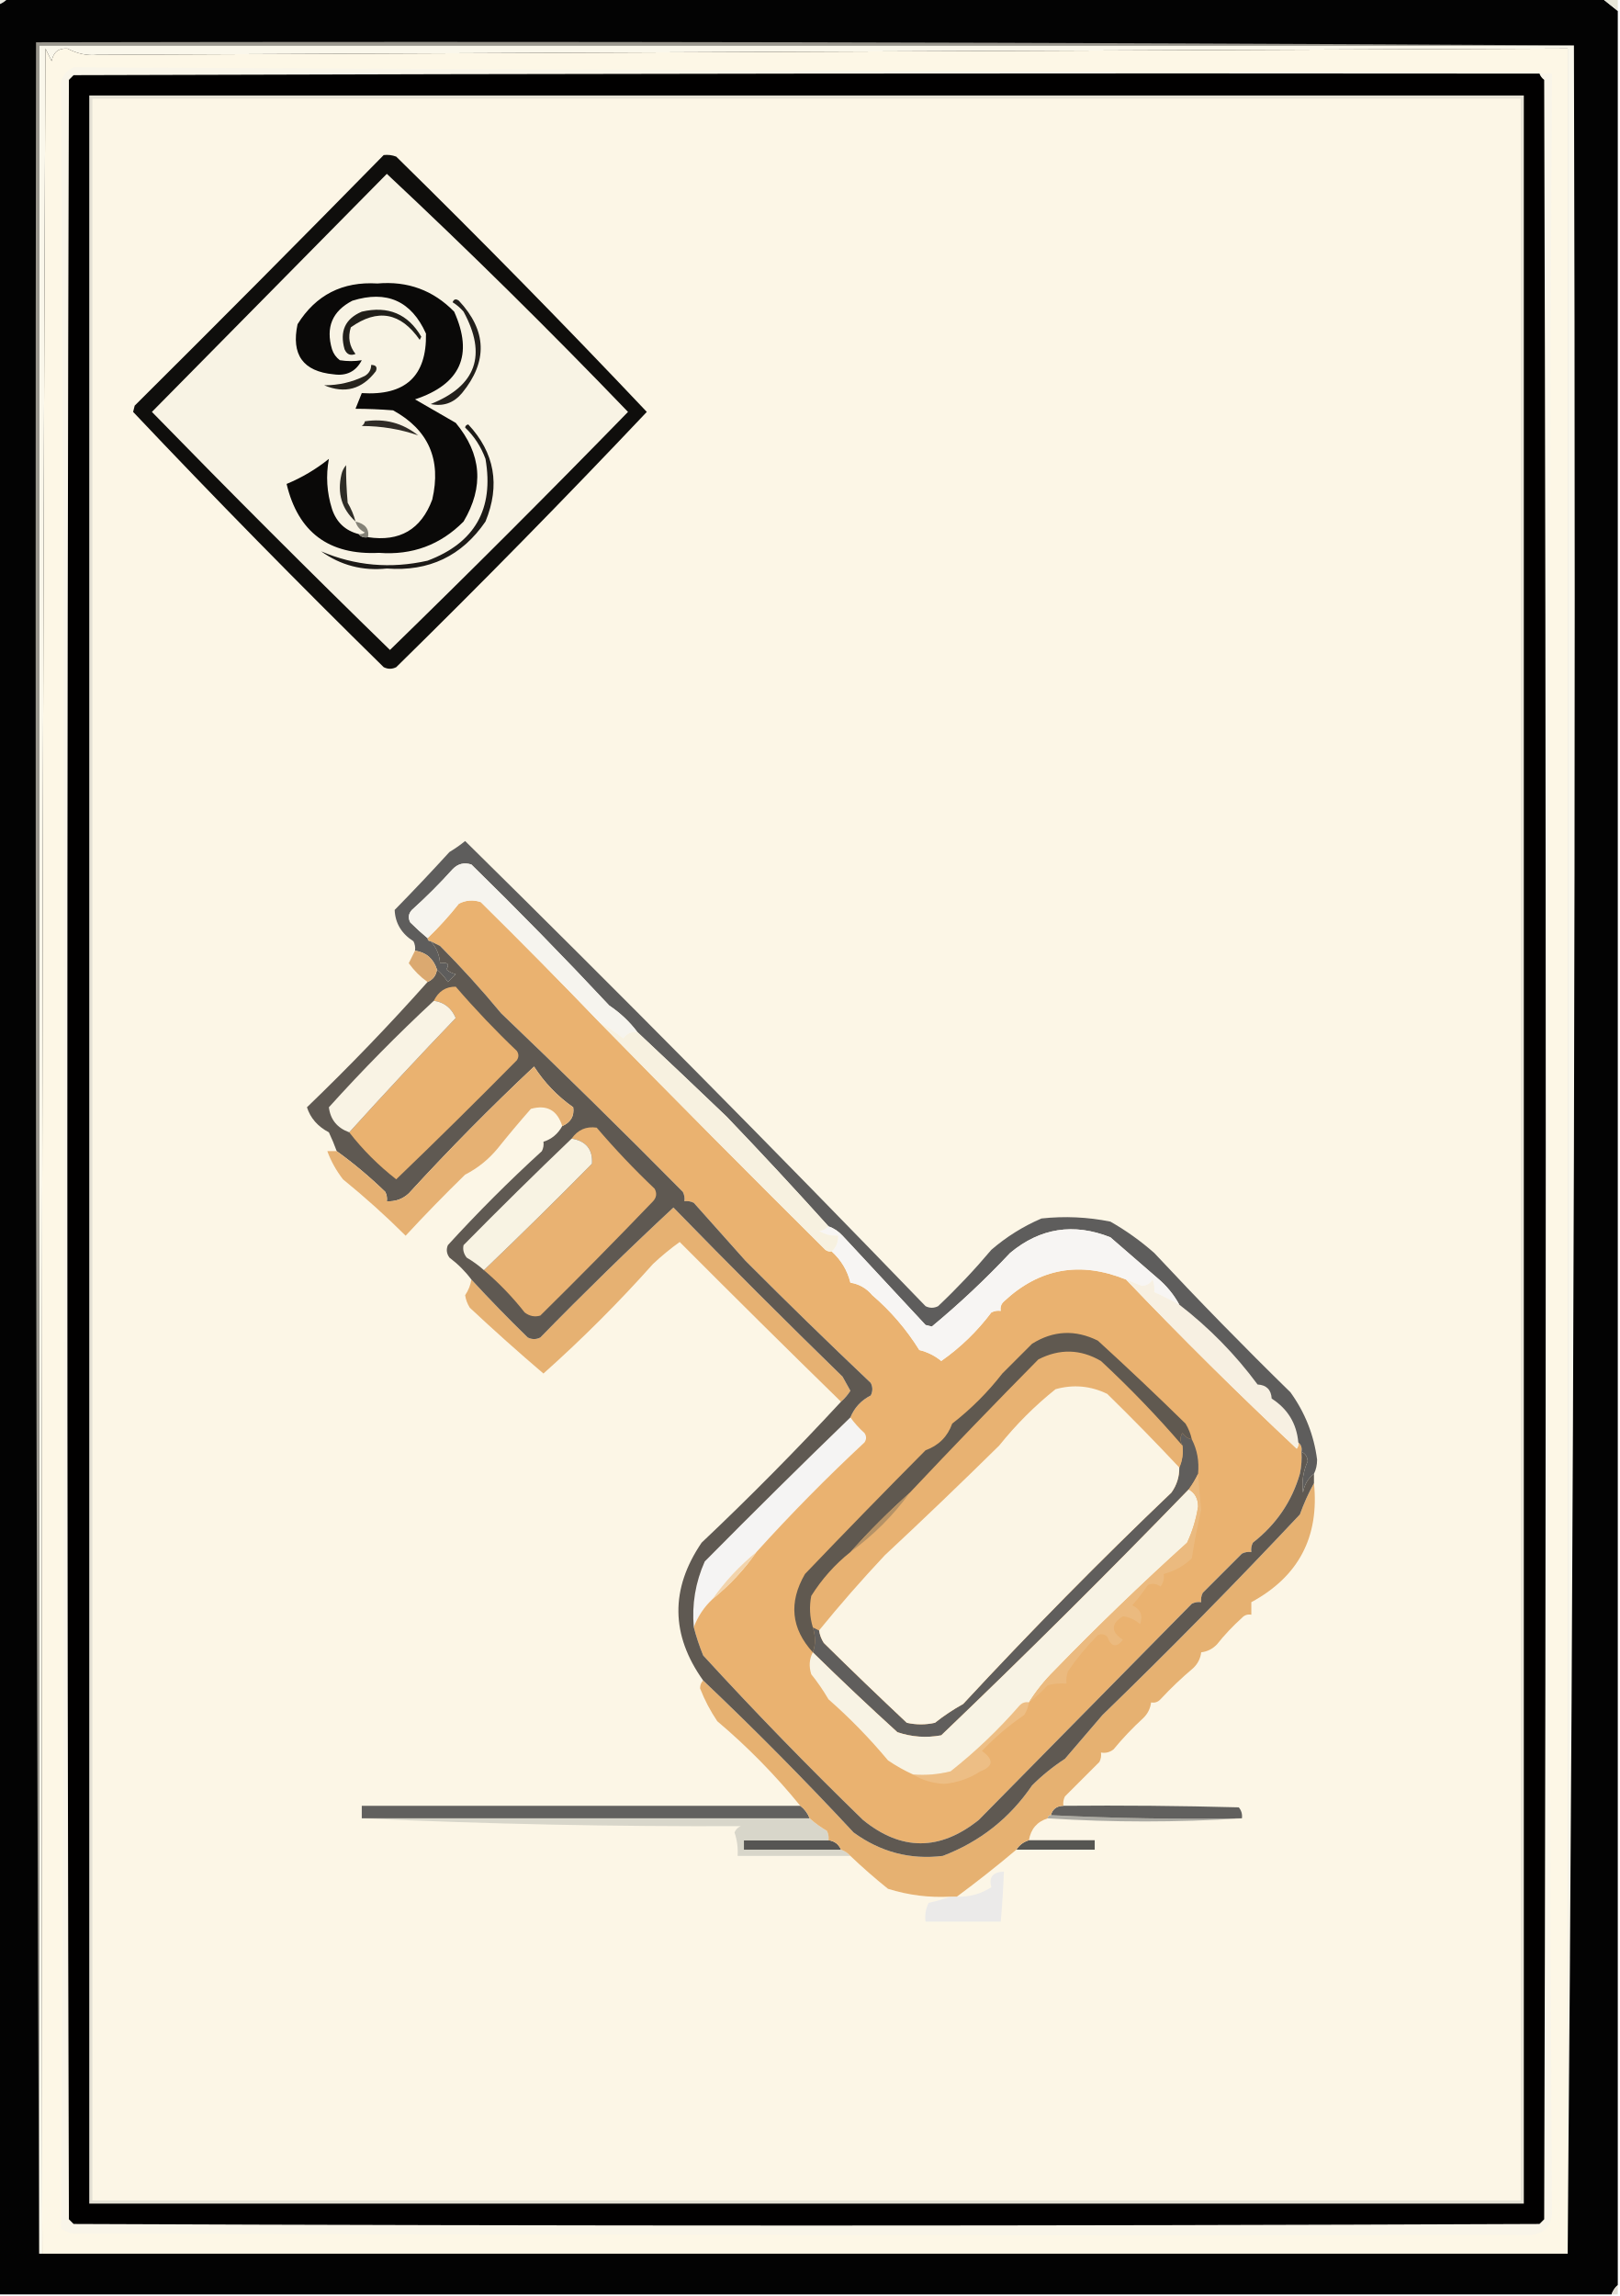
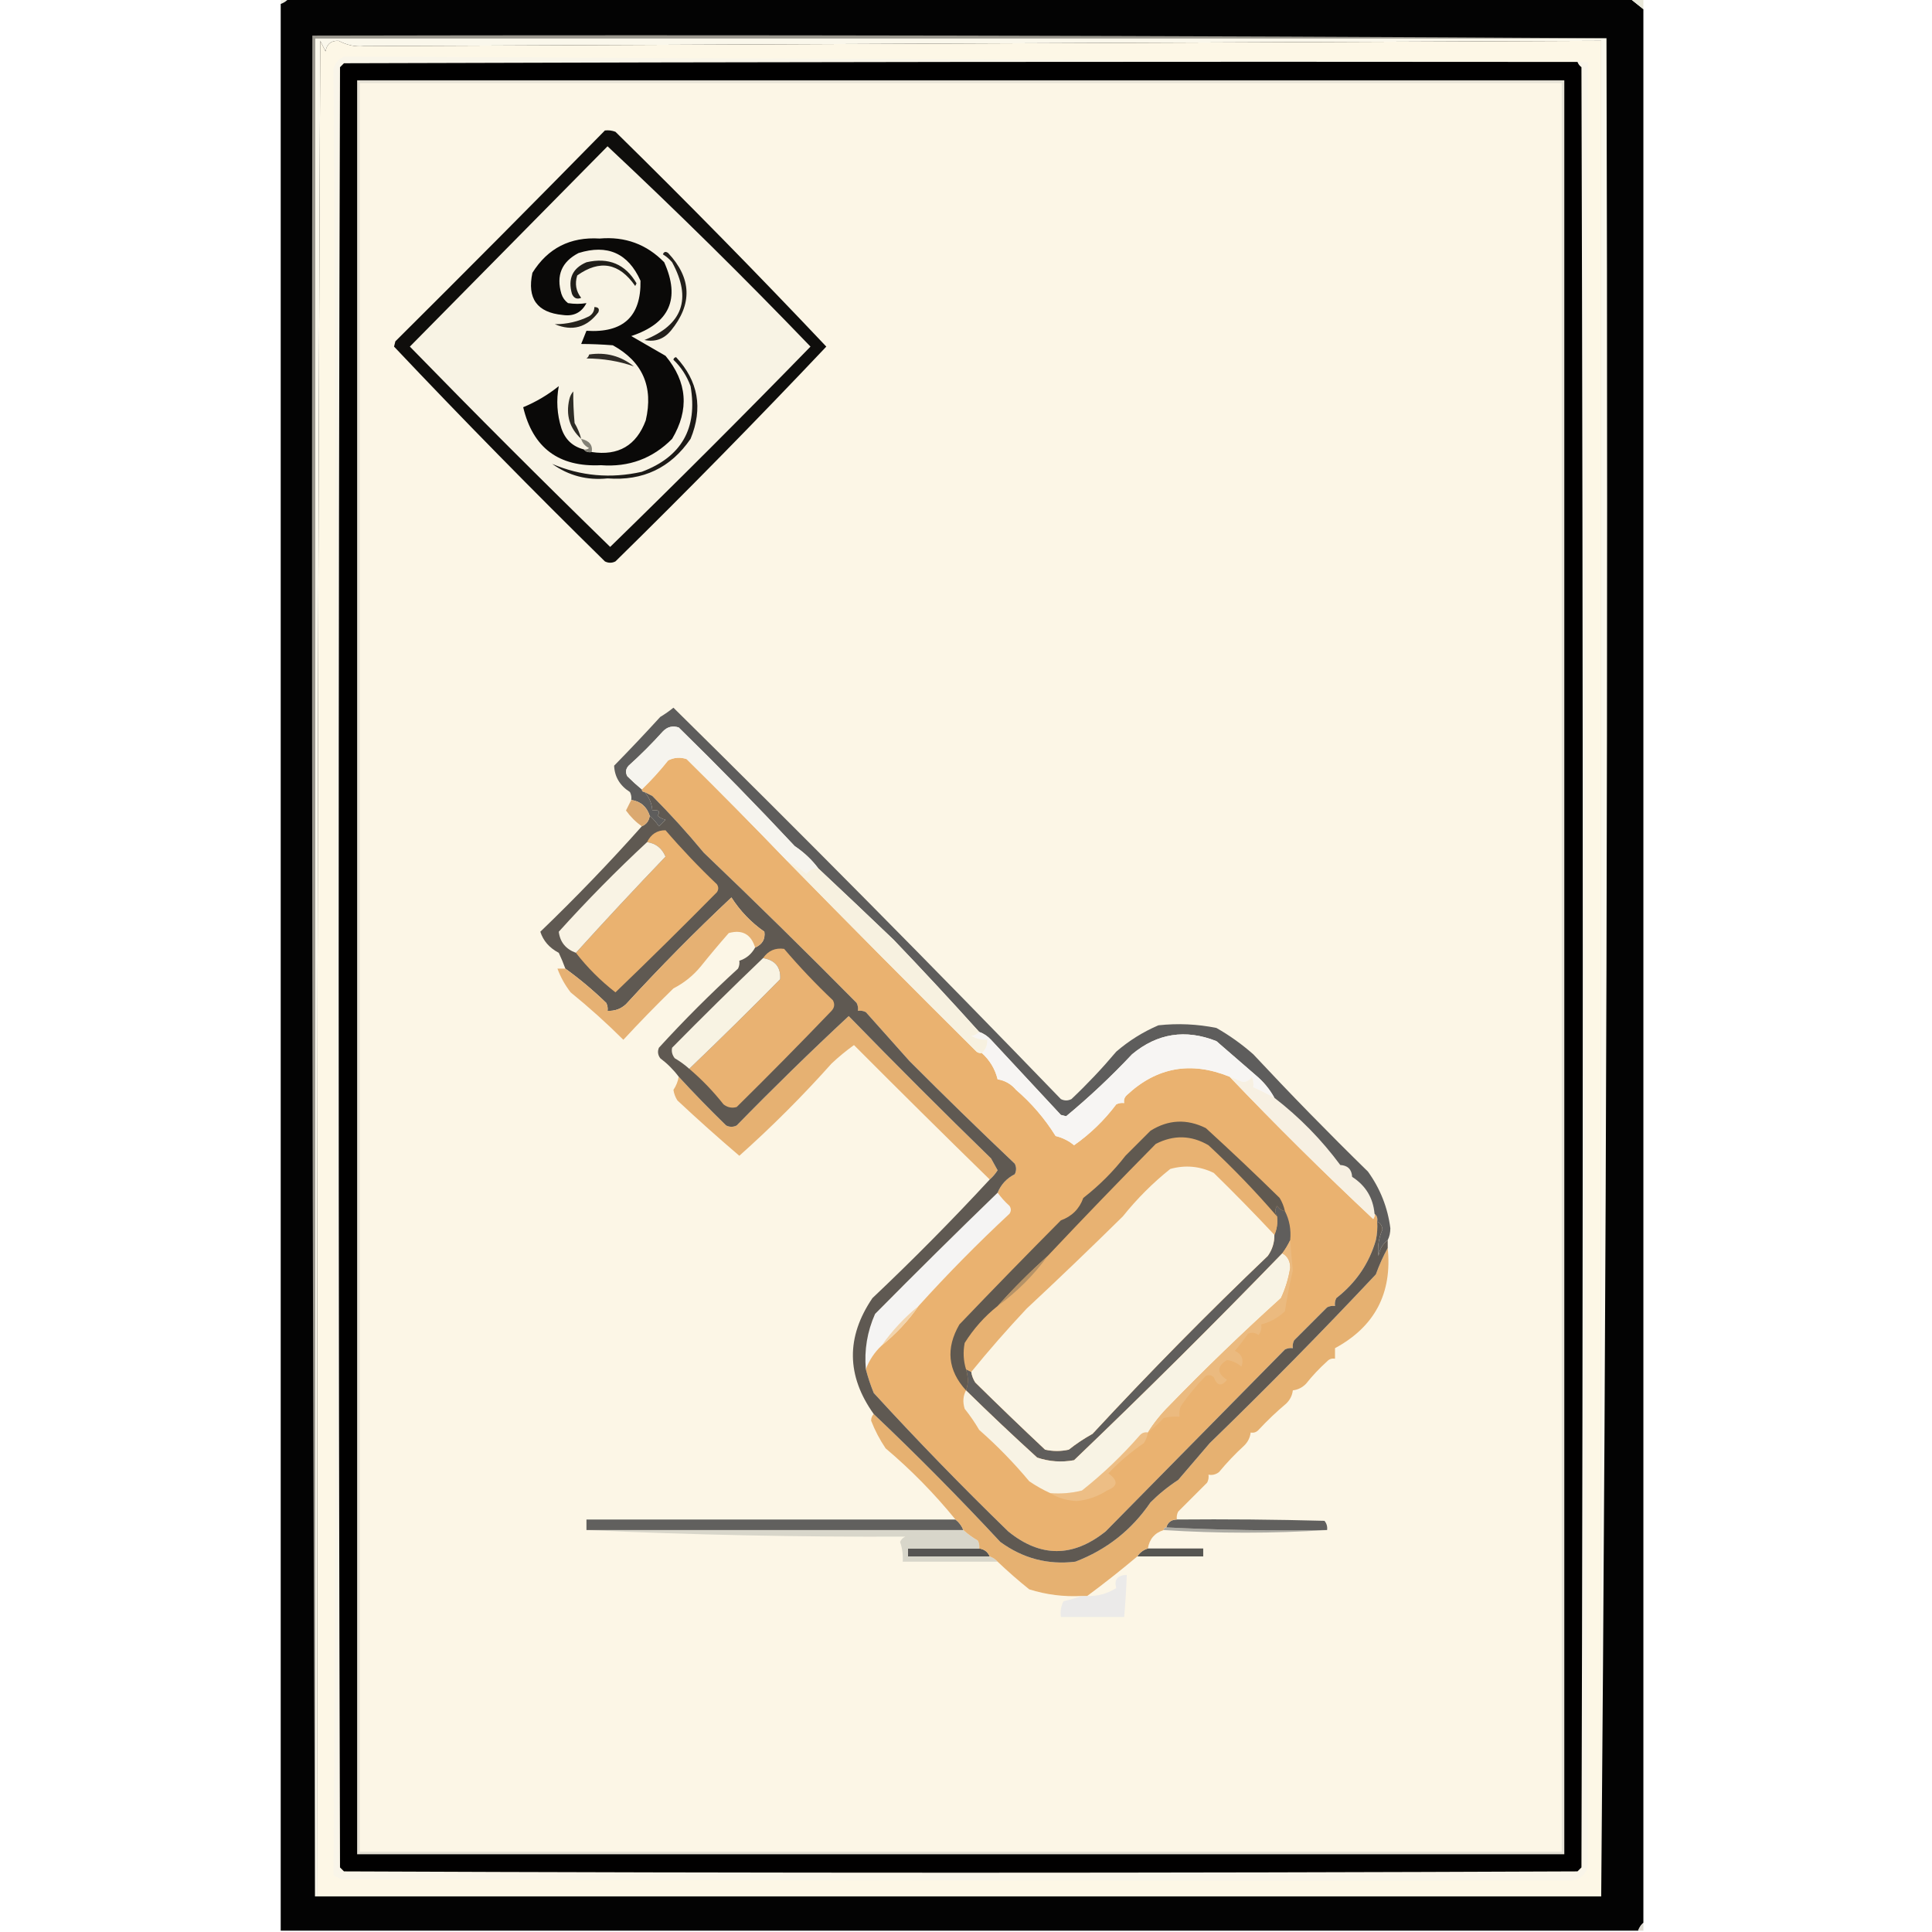
- <svg xmlns="http://www.w3.org/2000/svg" version="1.1" width="517px" height="733px" style="shape-rendering:geometricPrecision; text-rendering:geometricPrecision; image-rendering:optimizeQuality; fill-rule:evenodd; clip-rule:evenodd">
+ <svg xmlns="http://www.w3.org/2000/svg" version="1.1" viewBox="-107 0 733 733" style="shape-rendering:geometricPrecision; text-rendering:geometricPrecision; image-rendering:optimizeQuality; fill-rule:evenodd; clip-rule:evenodd">
  <g>
    <path style="opacity:1" fill="#eaeae1" d="M -0.5,-0.5 C 0.5,-0.5 1.5,-0.5 2.5,-0.5C 1.71,0.401 0.71,1.068 -0.5,1.5C -0.5,0.833 -0.5,0.167 -0.5,-0.5 Z" />
  </g>
  <g>
    <path style="opacity:1" fill="#030303" d="M 2.5,-0.5 C 172.167,-0.5 341.833,-0.5 511.5,-0.5C 513.142,0.803 514.809,2.136 516.5,3.5C 516.5,245.5 516.5,487.5 516.5,729.5C 515.599,730.29 514.932,731.29 514.5,732.5C 342.833,732.5 171.167,732.5 -0.5,732.5C -0.5,488.833 -0.5,245.167 -0.5,1.5C 0.71,1.068 1.71,0.401 2.5,-0.5 Z" />
  </g>
  <g>
    <path style="opacity:1" fill="#e8e7d9" d="M 511.5,-0.5 C 513.167,-0.5 514.833,-0.5 516.5,-0.5C 516.5,0.833 516.5,2.167 516.5,3.5C 514.809,2.136 513.142,0.803 511.5,-0.5 Z" />
  </g>
  <g>
    <path style="opacity:1" fill="#9a978e" d="M 502.5,14.5 C 339.167,14.5 175.833,14.5 12.5,14.5C 12.5,249.5 12.5,484.5 12.5,719.5C 11.5,484.334 11.167,249.001 11.5,13.5C 175.334,13.167 339.001,13.5 502.5,14.5 Z" />
  </g>
  <g>
    <path style="opacity:1" fill="#faf7eb" d="M 502.5,14.5 C 503.166,249.836 502.499,484.836 500.5,719.5C 500.5,484.833 500.5,250.167 500.5,15.5C 343.935,16.136 187.435,16.803 31,17.5C 27.872,17.827 24.706,17.16 21.5,15.5C 18.661,15.337 16.994,16.67 16.5,19.5C 15.833,18.167 15.167,16.833 14.5,15.5C 13.5,250.166 13.167,484.832 13.5,719.5C 13.167,719.5 12.833,719.5 12.5,719.5C 12.5,484.5 12.5,249.5 12.5,14.5C 175.833,14.5 339.167,14.5 502.5,14.5 Z" />
  </g>
  <g>
    <path style="opacity:1" fill="#fdf7e6" d="M 500.5,719.5 C 338.167,719.5 175.833,719.5 13.5,719.5C 13.167,484.832 13.5,250.166 14.5,15.5C 15.167,16.833 15.833,18.167 16.5,19.5C 16.994,16.67 18.661,15.337 21.5,15.5C 24.706,17.16 27.872,17.827 31,17.5C 187.435,16.803 343.935,16.136 500.5,15.5C 500.5,250.167 500.5,484.833 500.5,719.5 Z" />
  </g>
  <g>
    <path style="opacity:1" fill="#f9f5e9" d="M 491.5,23.5 C 492.833,23.5 494.167,23.5 495.5,23.5C 494.172,251.132 494.172,478.966 495.5,707C 495.172,710.789 493.006,712.956 489,713.5C 333.554,713.655 178.054,713.489 22.5,713C 21.5,712.5 20.5,712 19.5,711.5C 20.829,482.911 20.829,254.411 19.5,26C 20.141,23.87 21.474,22.37 23.5,21.5C 179.627,22.165 335.627,22.832 491.5,23.5 Z" />
  </g>
  <g>
    <path style="opacity:1" fill="#010000" d="M 491.5,23.5 C 491.783,24.289 492.283,24.956 493,25.5C 493.667,253.167 493.667,480.833 493,708.5C 492.5,709 492,709.5 491.5,710C 335.5,710.667 179.5,710.667 23.5,710C 23,709.5 22.5,709 22,708.5C 21.333,480.833 21.333,253.167 22,25.5C 22.5,25 23,24.5 23.5,24C 179.5,23.5 335.5,23.333 491.5,23.5 Z" />
  </g>
  <g>
    <path style="opacity:1" fill="#e5e1d5" d="M 28.5,30.5 C 181.167,30.5 333.833,30.5 486.5,30.5C 486.5,254.833 486.5,479.167 486.5,703.5C 333.833,703.5 181.167,703.5 28.5,703.5C 28.5,479.167 28.5,254.833 28.5,30.5 Z" />
  </g>
  <g>
    <path style="opacity:1" fill="#fcf6e6" d="M 29.5,31.5 C 181.5,31.5 333.5,31.5 485.5,31.5C 485.5,255.167 485.5,478.833 485.5,702.5C 333.5,702.5 181.5,702.5 29.5,702.5C 29.5,478.833 29.5,255.167 29.5,31.5 Z" />
  </g>
  <g>
    <path style="opacity:1" fill="#ebeae9" d="M 303.5,605.5 C 304.167,605.5 304.833,605.5 305.5,605.5C 309.468,605.652 313.135,604.652 316.5,602.5C 315.613,599.325 316.946,597.658 320.5,597.5C 320.313,602.845 319.98,608.178 319.5,613.5C 311.5,613.5 303.5,613.5 295.5,613.5C 295.201,611.396 295.534,609.396 296.5,607.5C 298.982,606.933 301.316,606.266 303.5,605.5 Z" />
  </g>
  <g>
    <path style="opacity:1" fill="#565652" d="M 328.5,587.5 C 335.5,587.5 342.5,587.5 349.5,587.5C 349.5,588.5 349.5,589.5 349.5,590.5C 341.167,590.5 332.833,590.5 324.5,590.5C 325.436,589.026 326.77,588.026 328.5,587.5 Z" />
  </g>
  <g>
    <path style="opacity:1" fill="#565553" d="M 264.5,587.5 C 266.404,587.738 267.738,588.738 268.5,590.5C 258.167,590.5 247.833,590.5 237.5,590.5C 237.5,589.5 237.5,588.5 237.5,587.5C 246.5,587.5 255.5,587.5 264.5,587.5 Z" />
  </g>
  <g>
    <path style="opacity:1" fill="#d8d6ca" d="M 115.5,580.5 C 163.167,580.5 210.833,580.5 258.5,580.5C 260.175,582.002 262.008,583.335 264,584.5C 264.483,585.448 264.649,586.448 264.5,587.5C 255.5,587.5 246.5,587.5 237.5,587.5C 237.5,588.5 237.5,589.5 237.5,590.5C 247.833,590.5 258.167,590.5 268.5,590.5C 269.71,590.932 270.71,591.599 271.5,592.5C 259.5,592.5 247.5,592.5 235.5,592.5C 235.656,589.934 235.322,587.434 234.5,585C 234.905,584.055 235.572,583.388 236.5,583C 195.821,583.162 155.488,582.329 115.5,580.5 Z" />
  </g>
  <g>
    <path style="opacity:1" fill="#acaba4" d="M 335.5,579.5 C 355.66,580.497 375.993,580.83 396.5,580.5C 375.833,581.833 355.167,581.833 334.5,580.5C 334.5,579.833 334.833,579.5 335.5,579.5 Z" />
  </g>
  <g>
    <path style="opacity:1" fill="#61605e" d="M 339.5,576.5 C 358.17,576.333 376.836,576.5 395.5,577C 396.337,578.011 396.67,579.178 396.5,580.5C 375.993,580.83 355.66,580.497 335.5,579.5C 336.035,577.554 337.368,576.554 339.5,576.5 Z" />
  </g>
  <g>
    <path style="opacity:1" fill="#61605e" d="M 255.5,576.5 C 256.853,577.526 257.853,578.859 258.5,580.5C 210.833,580.5 163.167,580.5 115.5,580.5C 115.5,579.167 115.5,577.833 115.5,576.5C 162.167,576.5 208.833,576.5 255.5,576.5 Z" />
  </g>
  <g>
    <path style="opacity:1" fill="#e6b171" d="M 419.5,473.5 C 421.255,490.66 414.588,503.326 399.5,511.5C 399.5,512.833 399.5,514.167 399.5,515.5C 398.325,515.281 397.325,515.614 396.5,516.5C 393.593,519.117 390.927,521.951 388.5,525C 387.1,526.438 385.433,527.271 383.5,527.5C 383.271,529.433 382.438,531.1 381,532.5C 377.275,535.638 373.775,538.971 370.5,542.5C 369.675,543.386 368.675,543.719 367.5,543.5C 367.271,545.433 366.438,547.1 365,548.5C 361.611,551.6 358.445,554.933 355.5,558.5C 354.311,559.429 352.978,559.762 351.5,559.5C 351.649,560.552 351.483,561.552 351,562.5C 347.333,566.167 343.667,569.833 340,573.5C 339.517,574.448 339.351,575.448 339.5,576.5C 337.368,576.554 336.035,577.554 335.5,579.5C 334.833,579.5 334.5,579.833 334.5,580.5C 331.088,581.581 329.088,583.915 328.5,587.5C 326.77,588.026 325.436,589.026 324.5,590.5C 318.23,595.774 311.897,600.774 305.5,605.5C 304.833,605.5 304.167,605.5 303.5,605.5C 296.678,605.876 290.012,605.043 283.5,603C 279.307,599.635 275.307,596.135 271.5,592.5C 270.71,591.599 269.71,590.932 268.5,590.5C 267.738,588.738 266.404,587.738 264.5,587.5C 264.649,586.448 264.483,585.448 264,584.5C 262.008,583.335 260.175,582.002 258.5,580.5C 257.853,578.859 256.853,577.526 255.5,576.5C 247.484,566.651 238.651,557.651 229,549.5C 226.796,546.242 224.962,542.742 223.5,539C 223.528,537.93 223.861,537.097 224.5,536.5C 241.028,552.194 257.028,568.361 272.5,585C 281.111,591.277 290.611,593.777 301,592.5C 312.859,587.973 322.359,580.473 329.5,570C 332.686,566.818 336.186,563.985 340,561.5C 343.971,556.858 347.971,552.192 352,547.5C 373.42,526.739 394.42,505.406 415,483.5C 416.275,479.958 417.775,476.625 419.5,473.5 Z" />
  </g>
  <g>
    <path style="opacity:1" fill="#f5f4f3" d="M 271.5,452.5 C 272.764,454.27 274.264,455.937 276,457.5C 276.667,458.5 276.667,459.5 276,460.5C 264.007,471.66 252.507,483.326 241.5,495.5C 236.156,499.845 231.489,504.845 227.5,510.5C 224.786,513.049 222.786,516.049 221.5,519.5C 220.859,512.179 222.025,505.179 225,498.5C 240.47,482.862 255.97,467.529 271.5,452.5 Z" />
  </g>
  <g>
    <path style="opacity:1" fill="#eab270" d="M 191.5,326.5 C 215.163,350.664 239.163,374.831 263.5,399C 264.094,399.464 264.761,399.631 265.5,399.5C 268.541,402.254 270.541,405.588 271.5,409.5C 274.285,409.933 276.619,411.266 278.5,413.5C 284.377,418.547 289.377,424.38 293.5,431C 296.179,431.672 298.512,432.839 300.5,434.5C 306.645,430.189 311.978,425.022 316.5,419C 317.448,418.517 318.448,418.351 319.5,418.5C 319.281,417.325 319.614,416.325 320.5,415.5C 331.838,404.879 344.838,402.546 359.5,408.5C 377.019,426.851 395.185,444.851 414,462.5C 414.464,461.906 414.631,461.239 414.5,460.5C 415.404,461.209 415.737,462.209 415.5,463.5C 415.663,465.857 415.497,468.19 415,470.5C 412.452,479.343 407.452,486.677 400,492.5C 399.517,493.448 399.351,494.448 399.5,495.5C 398.448,495.351 397.448,495.517 396.5,496C 392.333,500.167 388.167,504.333 384,508.5C 383.517,509.448 383.351,510.448 383.5,511.5C 382.448,511.351 381.448,511.517 380.5,512C 357.683,535.148 335.016,558.148 312.5,581C 300.065,590.959 287.732,590.959 275.5,581C 257.875,563.879 240.875,546.379 224.5,528.5C 223.295,525.55 222.295,522.55 221.5,519.5C 222.786,516.049 224.786,513.049 227.5,510.5C 232.985,506.023 237.652,501.023 241.5,495.5C 252.507,483.326 264.007,471.66 276,460.5C 276.667,459.5 276.667,458.5 276,457.5C 274.264,455.937 272.764,454.27 271.5,452.5C 272.782,449.383 274.949,447.05 278,445.5C 278.667,444.167 278.667,442.833 278,441.5C 264.43,428.64 251.096,415.64 238,402.5C 232.536,396.366 227.036,390.199 221.5,384C 220.552,383.517 219.552,383.351 218.5,383.5C 218.649,382.448 218.483,381.448 218,380.5C 199.029,361.306 179.696,342.306 160,323.5C 153.797,316.001 147.297,308.834 140.5,302C 139.473,301.487 138.473,300.987 137.5,300.5C 136.833,300.5 136.5,300.167 136.5,299.5C 140.05,296.096 143.383,292.429 146.5,288.5C 148.765,287.353 151.098,287.186 153.5,288C 166.344,300.677 179.011,313.51 191.5,326.5 Z" />
  </g>
  <g>
    <path style="opacity:1" fill="#605e5c" d="M 380.5,459.5 C 382.217,462.845 382.884,466.511 382.5,470.5C 381.692,472.22 380.692,473.887 379.5,475.5C 353.653,502.18 327.32,528.347 300.5,554C 295.713,554.879 291.047,554.545 286.5,553C 277.355,544.689 268.355,536.189 259.5,527.5C 260.408,525.151 260.408,522.485 259.5,519.5C 260.167,519.833 260.833,520.167 261.5,520.5C 261.709,521.922 262.209,523.255 263,524.5C 271.737,533.115 280.571,541.615 289.5,550C 292.5,550.667 295.5,550.667 298.5,550C 301.328,547.752 304.328,545.752 307.5,544C 329.173,520.635 351.339,498.135 374,476.5C 375.707,474.091 376.54,471.425 376.5,468.5C 377.468,466.393 377.802,464.059 377.5,461.5C 376.708,460.033 376.708,458.7 377.5,457.5C 378.265,458.612 379.265,459.279 380.5,459.5 Z" />
  </g>
  <g>
    <path style="opacity:1" fill="#e8b272" d="M 377.5,461.5 C 377.802,464.059 377.468,466.393 376.5,468.5C 369.118,460.615 361.451,452.782 353.5,445C 348.194,442.419 342.694,441.919 337,443.5C 330.407,448.76 324.407,454.76 319,461.5C 306.985,473.349 294.818,485.016 282.5,496.5C 275.153,504.327 268.153,512.327 261.5,520.5C 260.833,520.167 260.167,519.833 259.5,519.5C 258.508,516.221 258.341,512.888 259,509.5C 262.418,504.07 266.585,499.403 271.5,495.5C 278.882,490.118 285.215,483.785 290.5,476.5C 304.074,462.096 317.74,447.929 331.5,434C 338.288,430.512 344.955,430.678 351.5,434.5C 360.733,443.082 369.399,452.082 377.5,461.5 Z" />
  </g>
  <g>
    <path style="opacity:1" fill="#fbf5e5" d="M 376.5,468.5 C 376.54,471.425 375.707,474.091 374,476.5C 351.339,498.135 329.173,520.635 307.5,544C 304.328,545.752 301.328,547.752 298.5,550C 295.5,550.667 292.5,550.667 289.5,550C 280.571,541.615 271.737,533.115 263,524.5C 262.209,523.255 261.709,521.922 261.5,520.5C 268.153,512.327 275.153,504.327 282.5,496.5C 294.818,485.016 306.985,473.349 319,461.5C 324.407,454.76 330.407,448.76 337,443.5C 342.694,441.919 348.194,442.419 353.5,445C 361.451,452.782 369.118,460.615 376.5,468.5 Z" />
  </g>
  <g>
    <path style="opacity:1" fill="#605950" d="M 380.5,459.5 C 379.265,459.279 378.265,458.612 377.5,457.5C 376.708,458.7 376.708,460.033 377.5,461.5C 369.399,452.082 360.733,443.082 351.5,434.5C 344.955,430.678 338.288,430.512 331.5,434C 317.74,447.929 304.074,462.096 290.5,476.5C 283.812,482.521 277.479,488.854 271.5,495.5C 266.585,499.403 262.418,504.07 259,509.5C 258.341,512.888 258.508,516.221 259.5,519.5C 260.408,522.485 260.408,525.151 259.5,527.5C 252.574,519.904 251.74,511.571 257,502.5C 269.693,489.229 282.526,476.062 295.5,463C 299.693,461.474 302.526,458.641 304,454.5C 310.059,449.774 315.392,444.441 320,438.5C 323.194,435.306 326.36,432.14 329.5,429C 336.268,424.759 343.268,424.425 350.5,428C 360.037,436.706 369.37,445.539 378.5,454.5C 379.456,456.075 380.123,457.742 380.5,459.5 Z" />
  </g>
  <g>
    <path style="opacity:1" fill="#f7f0e2" d="M 359.5,408.5 C 361.156,409.146 362.823,409.813 364.5,410.5C 366.029,410.471 367.196,409.804 368,408.5C 368.49,409.793 368.657,411.127 368.5,412.5C 371.148,413.683 373.815,415.016 376.5,416.5C 386.057,423.889 394.39,432.389 401.5,442C 404.333,442.167 405.833,443.667 406,446.5C 411.125,449.788 413.959,454.455 414.5,460.5C 414.631,461.239 414.464,461.906 414,462.5C 395.185,444.851 377.019,426.851 359.5,408.5 Z" />
  </g>
  <g>
    <path style="opacity:1" fill="#e6b172" d="M 268.5,447.5 C 251.208,430.608 234.041,413.608 217,396.5C 214.032,398.631 211.199,400.964 208.5,403.5C 197.488,415.846 185.821,427.512 173.5,438.5C 165.545,431.716 157.712,424.716 150,417.5C 149.219,416.271 148.719,414.938 148.5,413.5C 149.547,411.944 150.214,410.277 150.5,408.5C 156.27,414.771 162.27,420.938 168.5,427C 169.833,427.667 171.167,427.667 172.5,427C 186.401,412.764 200.568,398.931 215,385.5C 232.729,403.712 250.729,421.712 269,439.5C 269.85,441.01 270.683,442.51 271.5,444C 270.629,445.364 269.629,446.53 268.5,447.5 Z" />
  </g>
  <g>
    <path style="opacity:1" fill="#5e5d5c" d="M 419.5,470.5 C 417.588,471.98 416.421,473.98 416,476.5C 415.556,473.043 416.056,469.71 417.5,466.5C 417.36,464.97 416.693,463.97 415.5,463.5C 415.737,462.209 415.404,461.209 414.5,460.5C 413.959,454.455 411.125,449.788 406,446.5C 405.833,443.667 404.333,442.167 401.5,442C 394.39,432.389 386.057,423.889 376.5,416.5C 374.733,413.262 372.4,410.429 369.5,408C 364.468,403.63 359.468,399.297 354.5,395C 342.754,390.356 332.088,392.023 322.5,400C 314.565,408.44 306.232,416.274 297.5,423.5C 296.833,423.333 296.167,423.167 295.5,423C 286.687,413.519 277.854,404.019 269,394.5C 267.729,393.117 266.229,392.117 264.5,391.5C 253.95,379.776 243.117,368.109 232,356.5C 222.477,347.379 212.977,338.379 203.5,329.5C 201.053,326.224 198.053,323.39 194.5,321C 180.169,305.669 165.502,290.669 150.5,276C 148.191,275.244 146.191,275.744 144.5,277.5C 140.386,282.07 136.053,286.403 131.5,290.5C 130.386,291.723 130.219,293.056 131,294.5C 132.812,296.3 134.645,297.967 136.5,299.5C 136.5,300.167 136.833,300.5 137.5,300.5C 139.284,302.41 140.284,304.744 140.5,307.5C 142.942,307.119 143.609,307.786 142.5,309.5C 143.376,310.251 144.376,310.751 145.5,311C 144.667,311.833 143.833,312.667 143,313.5C 141.968,311.973 140.801,310.64 139.5,309.5C 138.367,306.029 136.033,304.029 132.5,303.5C 132.649,302.448 132.483,301.448 132,300.5C 128.184,298.067 126.184,294.734 126,290.5C 131.931,284.446 137.765,278.279 143.5,272C 145.269,270.936 146.936,269.769 148.5,268.5C 198.028,317.304 247.028,366.804 295.5,417C 296.833,417.667 298.167,417.667 299.5,417C 305.505,411.328 311.171,405.328 316.5,399C 321.322,394.844 326.655,391.511 332.5,389C 339.889,388.199 347.223,388.533 354.5,390C 359.484,392.831 364.151,396.165 368.5,400C 382.692,415.191 397.192,430.025 412,444.5C 416.66,450.981 419.494,458.147 420.5,466C 420.492,467.707 420.158,469.207 419.5,470.5 Z" />
  </g>
  <g>
    <path style="opacity:1" fill="#5f5952" d="M 137.5,300.5 C 138.473,300.987 139.473,301.487 140.5,302C 147.297,308.834 153.797,316.001 160,323.5C 179.696,342.306 199.029,361.306 218,380.5C 218.483,381.448 218.649,382.448 218.5,383.5C 219.552,383.351 220.552,383.517 221.5,384C 227.036,390.199 232.536,396.366 238,402.5C 251.096,415.64 264.43,428.64 278,441.5C 278.667,442.833 278.667,444.167 278,445.5C 274.949,447.05 272.782,449.383 271.5,452.5C 255.97,467.529 240.47,482.862 225,498.5C 222.025,505.179 220.859,512.179 221.5,519.5C 222.295,522.55 223.295,525.55 224.5,528.5C 240.875,546.379 257.875,563.879 275.5,581C 287.732,590.959 300.065,590.959 312.5,581C 335.016,558.148 357.683,535.148 380.5,512C 381.448,511.517 382.448,511.351 383.5,511.5C 383.351,510.448 383.517,509.448 384,508.5C 388.167,504.333 392.333,500.167 396.5,496C 397.448,495.517 398.448,495.351 399.5,495.5C 399.351,494.448 399.517,493.448 400,492.5C 407.452,486.677 412.452,479.343 415,470.5C 415.497,468.19 415.663,465.857 415.5,463.5C 416.693,463.97 417.36,464.97 417.5,466.5C 416.056,469.71 415.556,473.043 416,476.5C 416.421,473.98 417.588,471.98 419.5,470.5C 419.5,471.5 419.5,472.5 419.5,473.5C 417.775,476.625 416.275,479.958 415,483.5C 394.42,505.406 373.42,526.739 352,547.5C 347.971,552.192 343.971,556.858 340,561.5C 336.186,563.985 332.686,566.818 329.5,570C 322.359,580.473 312.859,587.973 301,592.5C 290.611,593.777 281.111,591.277 272.5,585C 257.028,568.361 241.028,552.194 224.5,536.5C 214.121,521.95 213.954,507.283 224,492.5C 239.342,477.991 254.176,462.991 268.5,447.5C 269.629,446.53 270.629,445.364 271.5,444C 270.683,442.51 269.85,441.01 269,439.5C 250.729,421.712 232.729,403.712 215,385.5C 200.568,398.931 186.401,412.764 172.5,427C 171.167,427.667 169.833,427.667 168.5,427C 162.27,420.938 156.27,414.771 150.5,408.5C 148.548,405.882 146.215,403.548 143.5,401.5C 142.572,400.232 142.405,398.899 143,397.5C 152.561,387.027 162.561,377.027 173,367.5C 173.483,366.552 173.649,365.552 173.5,364.5C 176.107,363.684 178.107,362.017 179.5,359.5C 182.221,358.304 183.387,356.304 183,353.5C 177.995,349.995 173.828,345.661 170.5,340.5C 156.672,353.495 143.338,366.995 130.5,381C 128.52,382.825 126.187,383.659 123.5,383.5C 123.649,382.448 123.483,381.448 123,380.5C 118.072,375.729 112.905,371.395 107.5,367.5C 106.772,365.488 105.938,363.488 105,361.5C 101.452,359.637 99.118,356.97 98,353.5C 111.533,340.475 124.366,327.141 136.5,313.5C 138.262,312.738 139.262,311.404 139.5,309.5C 140.801,310.64 141.968,311.973 143,313.5C 143.833,312.667 144.667,311.833 145.5,311C 144.376,310.751 143.376,310.251 142.5,309.5C 143.609,307.786 142.942,307.119 140.5,307.5C 140.284,304.744 139.284,302.41 137.5,300.5 Z" />
  </g>
  <g>
    <path style="opacity:1" fill="#edbe85" d="M 328.5,543.5 C 328.291,544.922 327.791,546.255 327,547.5C 322.121,550.812 317.621,554.646 313.5,559C 317.332,561.73 317.165,563.896 313,565.5C 309.534,567.765 305.701,569.099 301.5,569.5C 297.685,569.311 294.352,568.311 291.5,566.5C 295.555,566.824 299.555,566.491 303.5,565.5C 311.476,559.191 318.809,552.191 325.5,544.5C 326.325,543.614 327.325,543.281 328.5,543.5 Z" />
  </g>
  <g>
    <path style="opacity:1" fill="#f8f3e4" d="M 379.5,475.5 C 381.508,476.616 382.508,478.449 382.5,481C 381.874,485.004 380.708,488.837 379,492.5C 364.398,505.689 350.232,519.356 336.5,533.5C 333.425,536.568 330.758,539.901 328.5,543.5C 327.325,543.281 326.325,543.614 325.5,544.5C 318.809,552.191 311.476,559.191 303.5,565.5C 299.555,566.491 295.555,566.824 291.5,566.5C 288.74,565.256 286.073,563.756 283.5,562C 277.622,554.956 271.288,548.456 264.5,542.5C 262.862,539.696 261.029,537.029 259,534.5C 258.204,531.961 258.371,529.628 259.5,527.5C 268.355,536.189 277.355,544.689 286.5,553C 291.047,554.545 295.713,554.879 300.5,554C 327.32,528.347 353.653,502.18 379.5,475.5 Z" />
  </g>
  <g>
    <path style="opacity:1" fill="#f2d4ad" d="M 241.5,495.5 C 237.652,501.023 232.985,506.023 227.5,510.5C 231.489,504.845 236.156,499.845 241.5,495.5 Z" />
  </g>
  <g>
    <path style="opacity:1" fill="#ebba7f" d="M 382.5,470.5 C 382.777,474.332 383.11,478.165 383.5,482C 382.321,487.043 381.321,492.21 380.5,497.5C 377.944,499.945 374.944,501.612 371.5,502.5C 371.762,503.978 371.429,505.311 370.5,506.5C 369.232,505.572 367.899,505.405 366.5,506C 364.954,508.257 363.288,510.424 361.5,512.5C 364.144,513.741 364.977,515.741 364,518.5C 362.29,517.055 360.456,516.222 358.5,516C 354.622,518.439 354.622,520.939 358.5,523.5C 356.428,526.154 354.761,525.82 353.5,522.5C 352.549,521.674 351.549,521.508 350.5,522C 346.975,525.557 343.809,529.39 341,533.5C 340.51,534.793 340.343,536.127 340.5,537.5C 338.473,537.338 336.473,537.505 334.5,538C 332.63,540.04 330.63,541.873 328.5,543.5C 330.758,539.901 333.425,536.568 336.5,533.5C 350.232,519.356 364.398,505.689 379,492.5C 380.708,488.837 381.874,485.004 382.5,481C 382.508,478.449 381.508,476.616 379.5,475.5C 380.692,473.887 381.692,472.22 382.5,470.5 Z" />
  </g>
  <g>
    <path style="opacity:1" fill="#b59266" d="M 290.5,476.5 C 285.215,483.785 278.882,490.118 271.5,495.5C 277.479,488.854 283.812,482.521 290.5,476.5 Z" />
  </g>
  <g>
    <path style="opacity:1" fill="#f7f5f3" d="M 264.5,391.5 C 266.229,392.117 267.729,393.117 269,394.5C 277.854,404.019 286.687,413.519 295.5,423C 296.167,423.167 296.833,423.333 297.5,423.5C 306.232,416.274 314.565,408.44 322.5,400C 332.088,392.023 342.754,390.356 354.5,395C 359.468,399.297 364.468,403.63 369.5,408C 372.4,410.429 374.733,413.262 376.5,416.5C 373.815,415.016 371.148,413.683 368.5,412.5C 368.657,411.127 368.49,409.793 368,408.5C 367.196,409.804 366.029,410.471 364.5,410.5C 362.823,409.813 361.156,409.146 359.5,408.5C 344.838,402.546 331.838,404.879 320.5,415.5C 319.614,416.325 319.281,417.325 319.5,418.5C 318.448,418.351 317.448,418.517 316.5,419C 311.978,425.022 306.645,430.189 300.5,434.5C 298.512,432.839 296.179,431.672 293.5,431C 289.377,424.38 284.377,418.547 278.5,413.5C 276.619,411.266 274.285,409.933 271.5,409.5C 270.541,405.588 268.541,402.254 265.5,399.5C 266.942,398.18 267.608,396.514 267.5,394.5C 265.345,394.628 263.345,394.128 261.5,393C 262.737,392.768 263.737,392.268 264.5,391.5 Z" />
  </g>
  <g>
    <path style="opacity:1" fill="#e9b272" d="M 154.5,405.5 C 166.159,394.341 177.659,383.008 189,371.5C 189.288,366.945 187.121,364.279 182.5,363.5C 184.47,360.687 187.137,359.52 190.5,360C 196.329,366.829 202.496,373.329 209,379.5C 209.781,380.944 209.614,382.277 208.5,383.5C 196.699,395.802 184.699,407.969 172.5,420C 170.711,420.52 169.044,420.187 167.5,419C 163.61,414.059 159.277,409.559 154.5,405.5 Z" />
  </g>
  <g>
    <path style="opacity:1" fill="#f7f1e0" d="M 191.5,326.5 C 194.1,327.919 196.6,329.585 199,331.5C 200.11,329.963 201.61,329.297 203.5,329.5C 212.977,338.379 222.477,347.379 232,356.5C 243.117,368.109 253.95,379.776 264.5,391.5C 263.737,392.268 262.737,392.768 261.5,393C 263.345,394.128 265.345,394.628 267.5,394.5C 267.608,396.514 266.942,398.18 265.5,399.5C 264.761,399.631 264.094,399.464 263.5,399C 239.163,374.831 215.163,350.664 191.5,326.5 Z" />
  </g>
  <g>
    <path style="opacity:1" fill="#f8f3e3" d="M 182.5,363.5 C 187.121,364.279 189.288,366.945 189,371.5C 177.659,383.008 166.159,394.341 154.5,405.5C 152.825,403.998 150.992,402.665 149,401.5C 148.018,400.241 147.685,398.908 148,397.5C 159.315,386.019 170.815,374.686 182.5,363.5 Z" />
  </g>
  <g>
    <path style="opacity:1" fill="#e6b173" d="M 179.5,359.5 C 177.931,354.427 174.598,352.594 169.5,354C 165.868,358.124 162.368,362.291 159,366.5C 156.104,370.061 152.604,372.894 148.5,375C 141.985,381.348 135.652,387.848 129.5,394.5C 123.236,388.246 116.57,382.246 109.5,376.5C 107.331,373.693 105.665,370.693 104.5,367.5C 105.5,367.5 106.5,367.5 107.5,367.5C 112.905,371.395 118.072,375.729 123,380.5C 123.483,381.448 123.649,382.448 123.5,383.5C 126.187,383.659 128.52,382.825 130.5,381C 143.338,366.995 156.672,353.495 170.5,340.5C 173.828,345.661 177.995,349.995 183,353.5C 183.387,356.304 182.221,358.304 179.5,359.5 Z" />
  </g>
  <g>
    <path style="opacity:1" fill="#eab270" d="M 111.5,361.5 C 122.566,349.26 133.9,337.094 145.5,325C 144.143,321.799 141.81,319.965 138.5,319.5C 139.999,316.468 142.332,314.968 145.5,315C 151.718,322.215 158.218,329.049 165,335.5C 165.667,336.5 165.667,337.5 165,338.5C 152.239,351.429 139.405,364.096 126.5,376.5C 120.811,372.057 115.811,367.057 111.5,361.5 Z" />
  </g>
  <g>
    <path style="opacity:1" fill="#f9f3e4" d="M 138.5,319.5 C 141.81,319.965 144.143,321.799 145.5,325C 133.9,337.094 122.566,349.26 111.5,361.5C 107.645,360.088 105.479,357.421 105,353.5C 115.754,341.581 126.921,330.247 138.5,319.5 Z" />
  </g>
  <g>
    <path style="opacity:1" fill="#dba970" d="M 132.5,303.5 C 136.033,304.029 138.367,306.029 139.5,309.5C 139.262,311.404 138.262,312.738 136.5,313.5C 134.188,311.854 132.188,309.854 130.5,307.5C 131.18,306.14 131.847,304.807 132.5,303.5 Z" />
  </g>
  <g>
    <path style="opacity:1" fill="#f6f4ee" d="M 203.5,329.5 C 201.61,329.297 200.11,329.963 199,331.5C 196.6,329.585 194.1,327.919 191.5,326.5C 179.011,313.51 166.344,300.677 153.5,288C 151.098,287.186 148.765,287.353 146.5,288.5C 143.383,292.429 140.05,296.096 136.5,299.5C 134.645,297.967 132.812,296.3 131,294.5C 130.219,293.056 130.386,291.723 131.5,290.5C 136.053,286.403 140.386,282.07 144.5,277.5C 146.191,275.744 148.191,275.244 150.5,276C 165.502,290.669 180.169,305.669 194.5,321C 198.053,323.39 201.053,326.224 203.5,329.5 Z" />
  </g>
  <g>
    <path style="opacity:1" fill="#0f0e0c" d="M 122.5,49.5 C 123.873,49.343 125.207,49.51 126.5,50C 153.739,76.738 180.406,103.904 206.5,131.5C 180.406,159.096 153.739,186.262 126.5,213C 125.167,213.667 123.833,213.667 122.5,213C 95.261,186.262 68.594,159.096 42.5,131.5C 42.667,130.833 42.833,130.167 43,129.5C 69.702,102.965 96.202,76.299 122.5,49.5 Z" />
  </g>
  <g>
    <path style="opacity:1" fill="#f8f3e4" d="M 123.5,55.5 C 149.763,80.095 175.429,105.428 200.5,131.5C 175.5,157.167 150.167,182.5 124.5,207.5C 98.833,182.5 73.5,157.167 48.5,131.5C 73.521,106.146 98.521,80.812 123.5,55.5 Z" />
  </g>
  <g>
    <path style="opacity:1" fill="#1c1a17" d="M 148.5,136.5 C 148.56,135.957 148.893,135.624 149.5,135.5C 157.936,144.55 159.769,154.883 155,166.5C 147.452,177.523 136.952,182.523 123.5,181.5C 115.761,182.316 108.761,180.483 102.5,176C 113.376,180.642 124.71,181.642 136.5,179C 151.59,173.327 157.756,162.494 155,146.5C 153.556,142.589 151.389,139.256 148.5,136.5 Z" />
  </g>
  <g>
    <path style="opacity:1" fill="#2f2b26" d="M 116.5,134.5 C 122.866,133.53 128.533,135.03 133.5,139C 127.814,137.014 121.814,136.014 115.5,136C 116.056,135.617 116.389,135.117 116.5,134.5 Z" />
  </g>
  <g>
    <path style="opacity:1" fill="#221f1b" d="M 144.5,96.5 C 144.897,95.475 145.563,95.308 146.5,96C 155.445,105.558 155.779,115.391 147.5,125.5C 144.836,128.669 141.503,129.835 137.5,129C 152.04,123.193 155.54,113.359 148,99.5C 146.961,98.29 145.794,97.29 144.5,96.5 Z" />
  </g>
  <g>
    <path style="opacity:1" fill="#26231c" d="M 118.5,116.5 C 120.028,116.517 120.528,117.184 120,118.5C 115.611,124.288 110.111,125.788 103.5,123C 108.1,123.011 112.433,122.011 116.5,120C 117.823,119.184 118.489,118.017 118.5,116.5 Z" />
  </g>
  <g>
    <path style="opacity:1" fill="#0a0908" d="M 114.5,170.5 C 115.209,171.404 116.209,171.737 117.5,171.5C 127.615,173.028 134.448,169.028 138,159.5C 140.974,146.726 136.808,137.226 125.5,131C 121.33,130.675 117.33,130.509 113.5,130.5C 114.167,128.833 114.833,127.167 115.5,125.5C 129.428,126.397 136.262,120.063 136,106.5C 131.324,96.081 123.49,92.581 112.5,96C 106.092,99.323 103.925,104.489 106,111.5C 106.465,112.931 107.299,114.097 108.5,115C 110.898,115.374 113.231,115.374 115.5,115C 113.63,118.602 110.63,120.102 106.5,119.5C 96.754,118.57 92.92,113.236 95,103.5C 100.839,94.152 109.339,89.819 120.5,90.5C 130.152,89.66 138.319,92.66 145,99.5C 151.215,113.33 147.049,122.664 132.5,127.5C 136.766,129.971 141.099,132.471 145.5,135C 153.758,144.926 154.591,155.426 148,166.5C 140.606,173.967 131.606,177.3 121,176.5C 105.004,177.266 95.171,169.933 91.5,154.5C 96.38,152.477 100.88,149.81 105,146.5C 104.003,151.874 104.336,157.208 106,162.5C 107.413,166.748 110.246,169.415 114.5,170.5 Z" />
  </g>
  <g>
    <path style="opacity:1" fill="#838176" d="M 113.5,166.5 C 116.618,167.232 117.951,168.899 117.5,171.5C 116.209,171.737 115.209,171.404 114.5,170.5C 115.239,170.631 115.906,170.464 116.5,170C 114.937,169.241 113.937,168.074 113.5,166.5 Z" />
  </g>
  <g>
    <path style="opacity:1" fill="#2e2c26" d="M 113.5,166.5 C 109.111,162.49 107.611,157.49 109,151.5C 109.249,150.376 109.749,149.376 110.5,148.5C 110.455,152.231 110.621,156.231 111,160.5C 112.122,162.407 112.955,164.407 113.5,166.5 Z" />
  </g>
  <g>
    <path style="opacity:1" fill="#201e19" d="M 115.5,99.5 C 123.931,97.557 130.264,100.223 134.5,107.5C 134.333,107.833 134.167,108.167 134,108.5C 127.909,99.742 120.576,98.409 112,104.5C 111.022,107.669 111.522,110.503 113.5,113C 111.892,113.658 110.725,113.158 110,111.5C 108.375,105.757 110.208,101.757 115.5,99.5 Z" />
  </g>
  <g>
    <path style="opacity:1" fill="#dedbd2" d="M 516.5,729.5 C 516.5,730.5 516.5,731.5 516.5,732.5C 515.833,732.5 515.167,732.5 514.5,732.5C 514.932,731.29 515.599,730.29 516.5,729.5 Z" />
  </g>
</svg>
